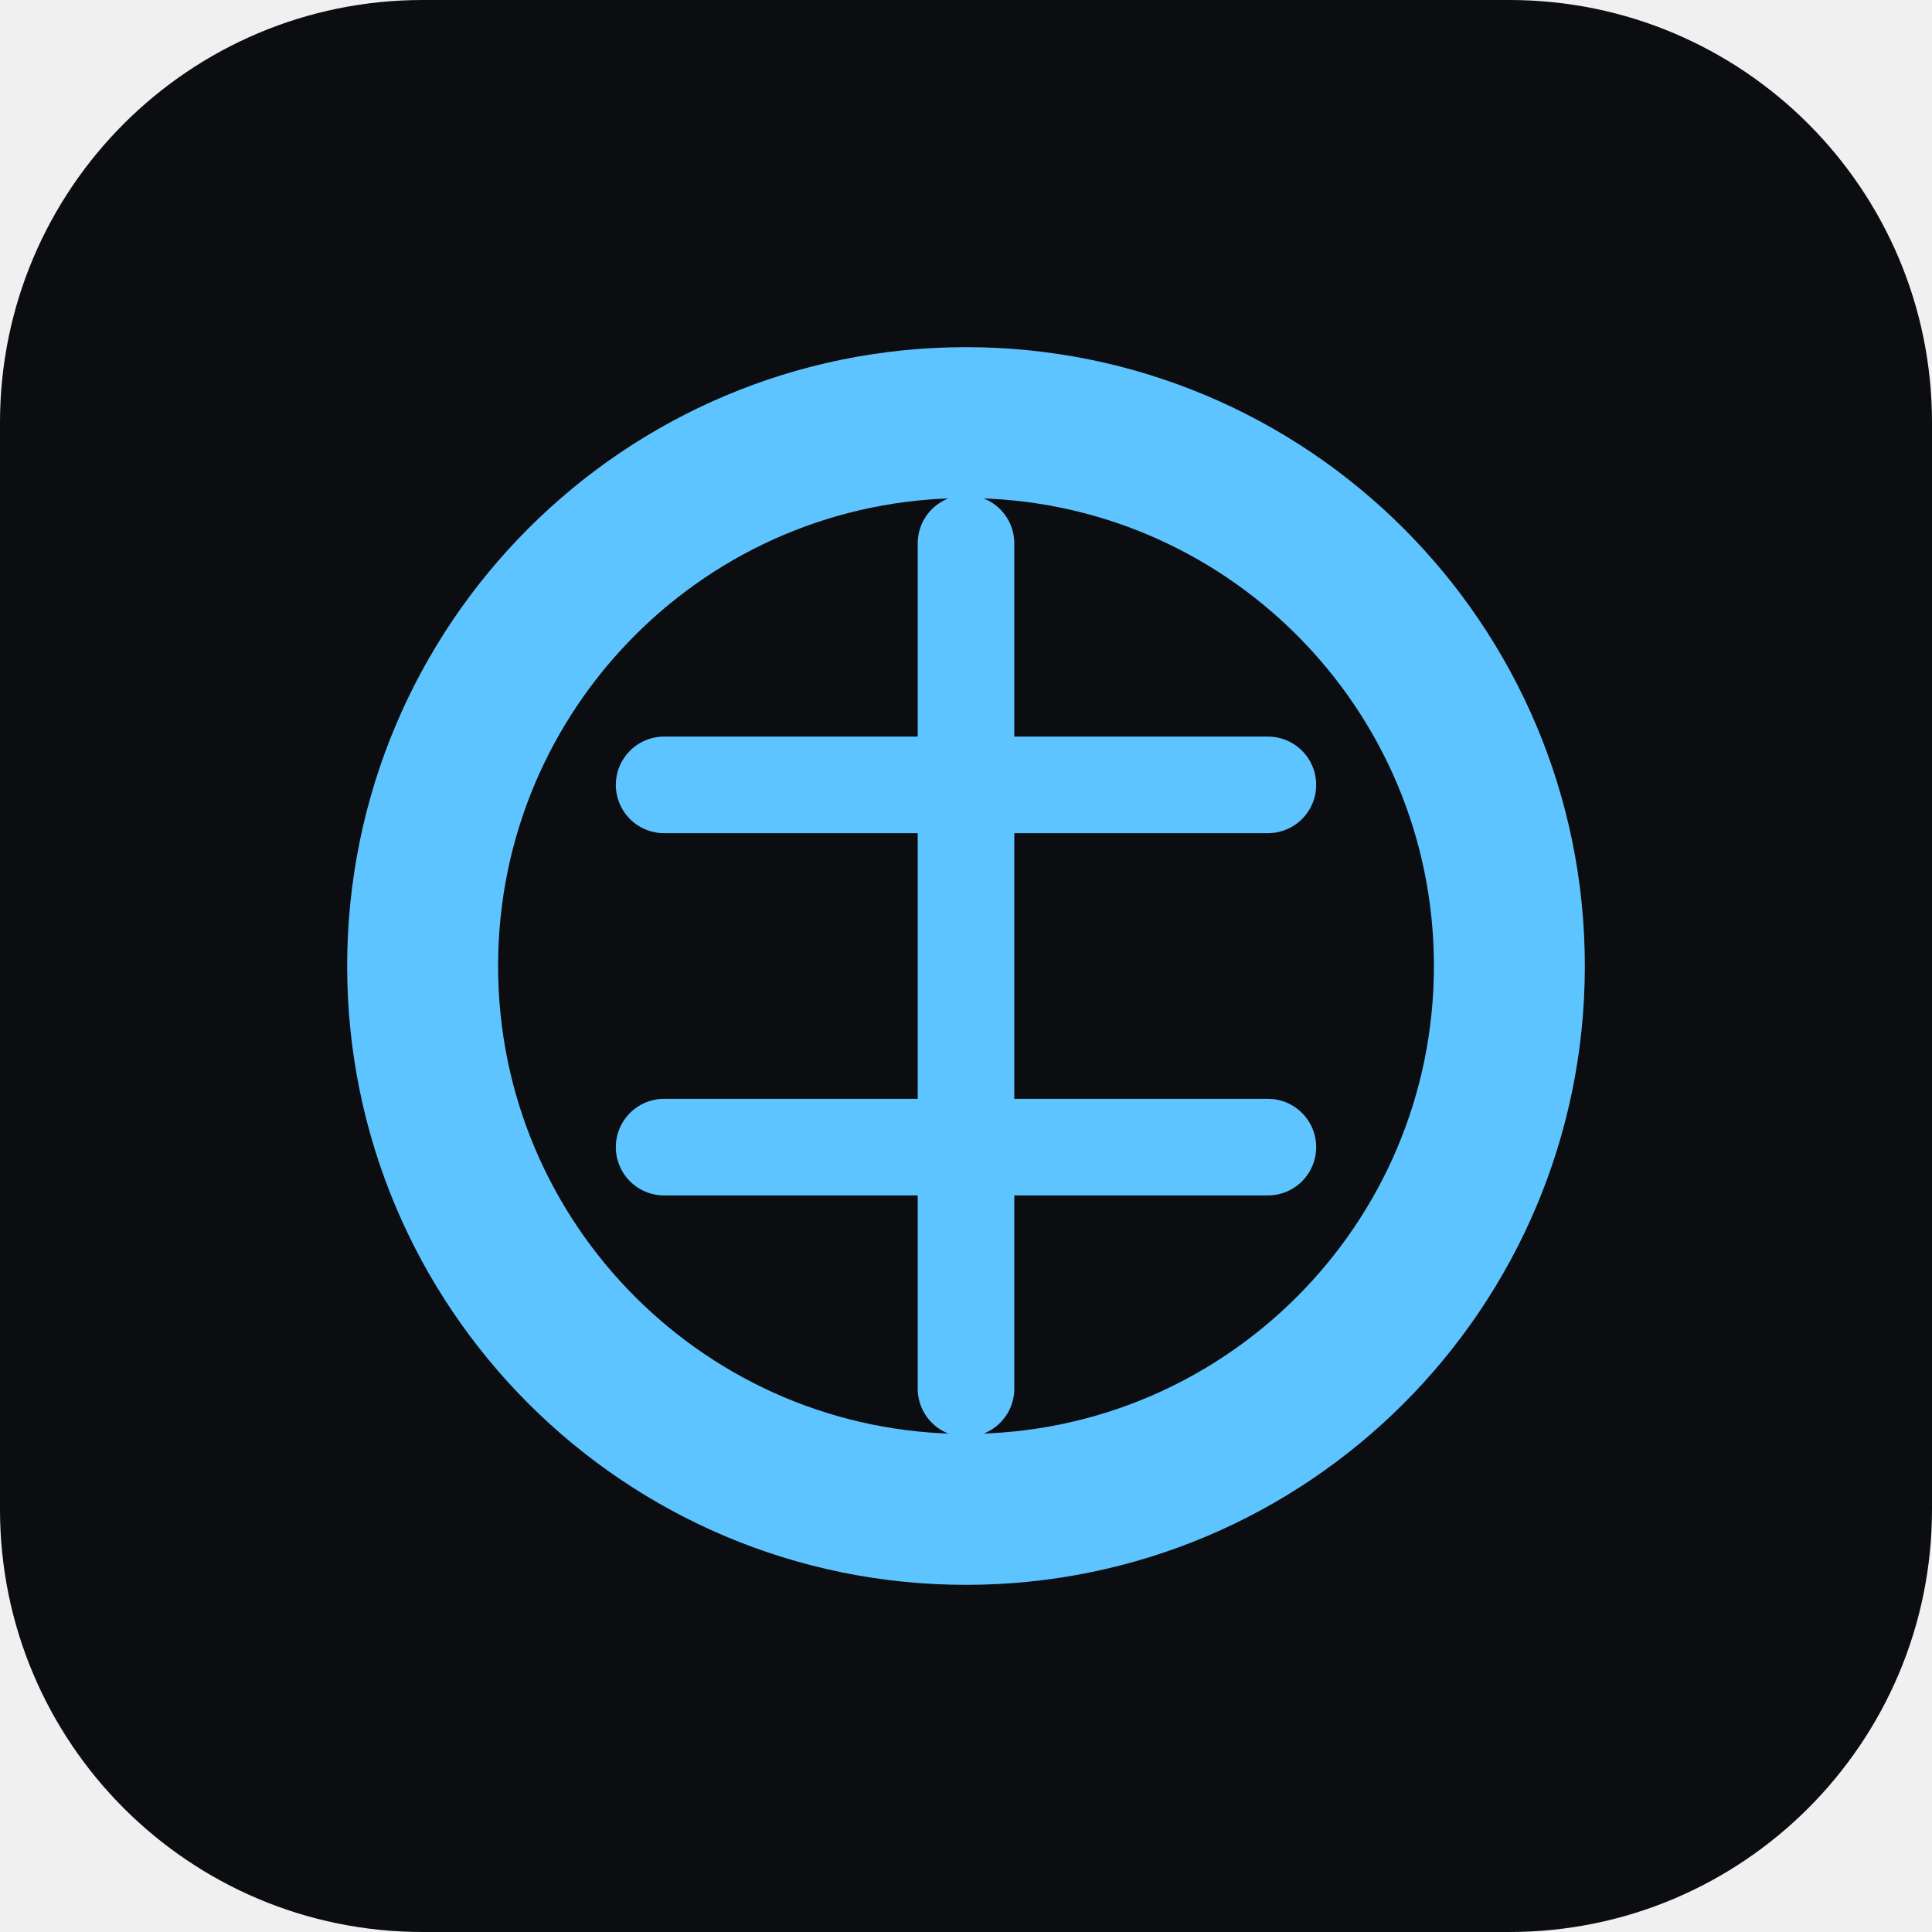
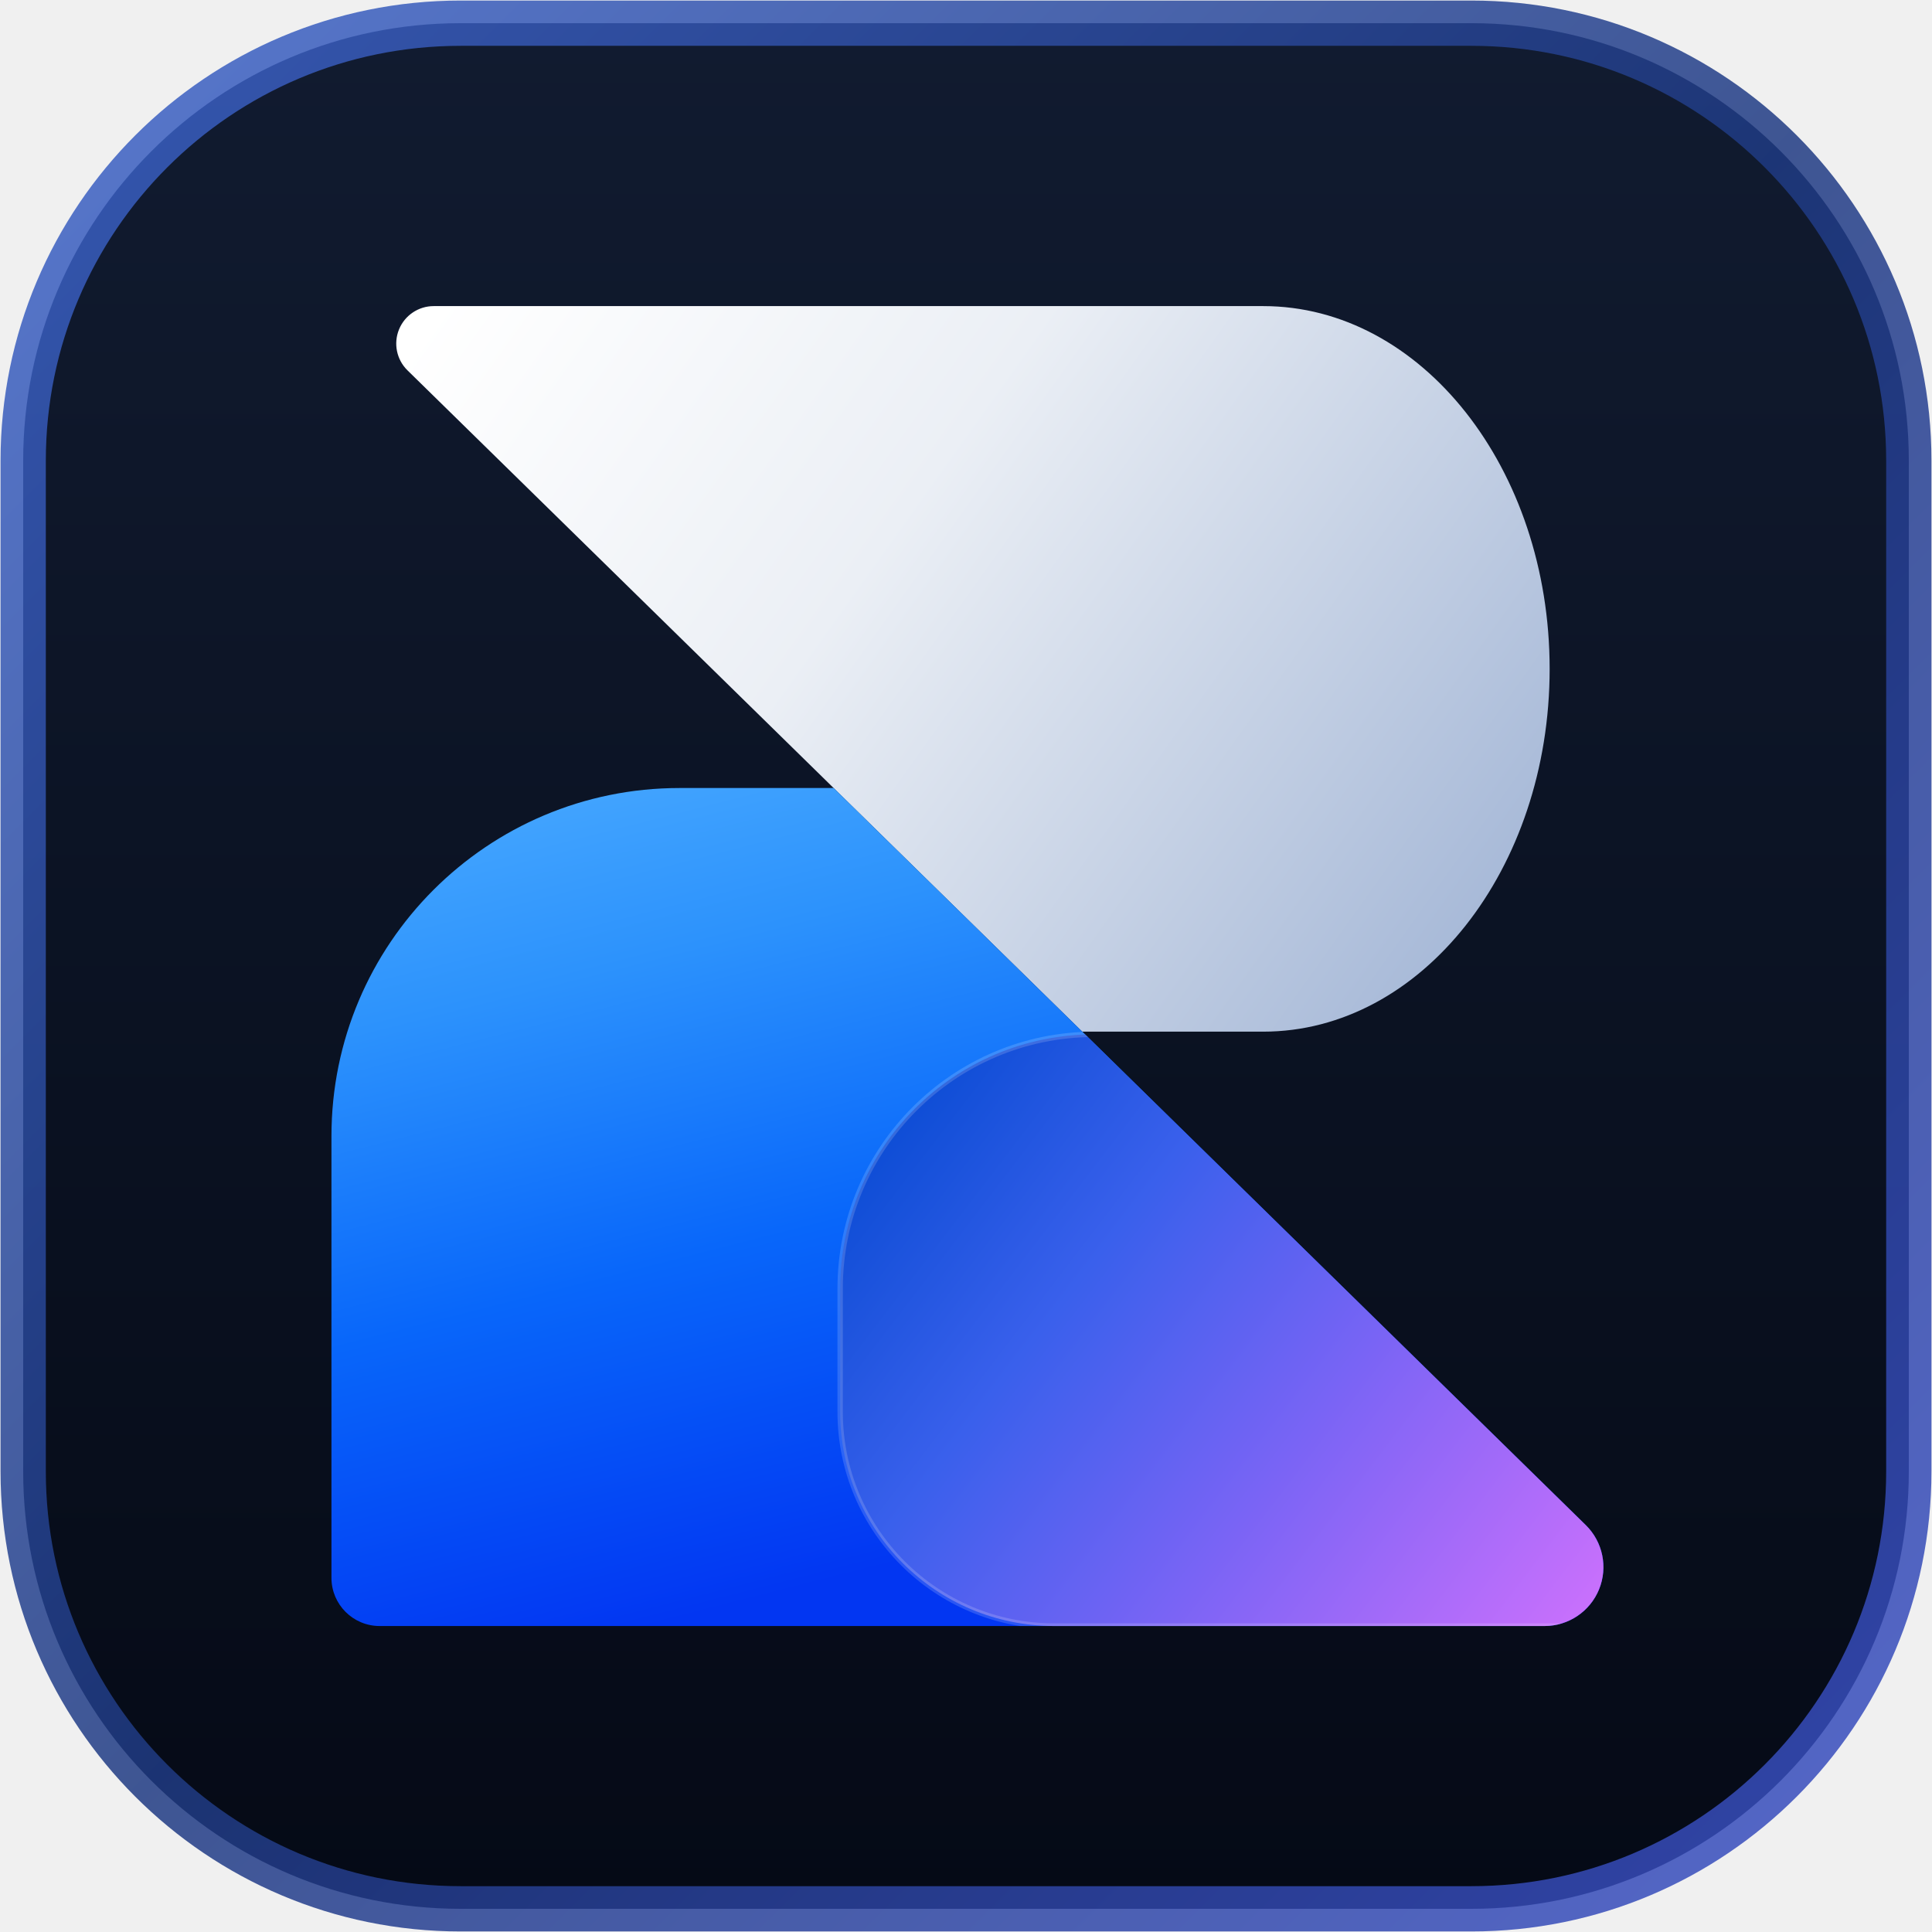
- <svg xmlns="http://www.w3.org/2000/svg" viewBox="0 0 32 32">
-   <rect width="32" height="32" rx="7" fill="#0b0d10" />
-   <circle cx="16" cy="16" r="9" fill="none" stroke="#5ec4ff" stroke-width="2.5" />
-   <path d="M16 9v14M11 13h10M11 19h10" stroke="#5ec4ff" stroke-width="1.6" stroke-linecap="round" />
+ <svg xmlns="http://www.w3.org/2000/svg" viewBox="0 0 64 64">
+   <defs>
+     <linearGradient id="rm-tile" x1="0" y1="0" x2="0" y2="1">
+       <stop offset="0" stop-color="#111B30" />
+       <stop offset="1" stop-color="#050A16" />
+     </linearGradient>
+     <linearGradient id="rm-edge" x1="0" y1="0" x2="1" y2="1">
+       <stop offset="0" stop-color="#3D63C9" />
+       <stop offset="0.5" stop-color="#1F3A82" />
+       <stop offset="1" stop-color="#3A4FC4" />
+     </linearGradient>
+     <linearGradient id="rm-bowl" gradientUnits="userSpaceOnUse" x1="40" y1="0" x2="420" y2="271">
+       <stop offset="0" stop-color="#FFFFFF" />
+       <stop offset="0.4" stop-color="#EBEFF5" />
+       <stop offset="1" stop-color="#A3B6D6" />
+     </linearGradient>
+     <linearGradient id="rm-stem" gradientUnits="userSpaceOnUse" x1="40" y1="180" x2="120" y2="493">
+       <stop offset="0" stop-color="#47A8FF" />
+       <stop offset="0.25" stop-color="#2C92FC" />
+       <stop offset="0.6" stop-color="#0866FA" />
+       <stop offset="1" stop-color="#0236F2" />
+     </linearGradient>
+     <linearGradient id="rm-leg" gradientUnits="userSpaceOnUse" x1="215" y1="290" x2="470" y2="485">
+       <stop offset="0" stop-color="#0B4CD4" />
+       <stop offset="0.3" stop-color="#3A60EC" />
+       <stop offset="0.62" stop-color="#7A64F5" />
+       <stop offset="1" stop-color="#C870FC" />
+     </linearGradient>
+     <clipPath id="rm-stem-clip">
+       <path d="M0 310A130 130 0 0 1 130 180H187.6L468.5 455.3A22 22 0 0 1 453.1 493H18A18 18 0 0 1 0 475Z" />
+     </clipPath>
+   </defs>
+   <rect x="0.768" y="0.768" width="62.464" height="62.464" rx="14.492" fill="url(#rm-tile)" stroke="url(#rm-edge)" stroke-opacity="0.85" stroke-width="1.5" />
+   <g transform="translate(10.98 10.14) scale(0.08869)">
+     <path fill="url(#rm-bowl)" d="M28.4 24A14 14 0 0 1 38.2 0H348A107 135.5 0 0 1 348 271H280.4Z" />
+     <path fill="url(#rm-stem)" d="M0 310A130 130 0 0 1 130 180H187.6L468.5 455.3A22 22 0 0 1 453.1 493H18A18 18 0 0 1 0 475Z" />
+     <path fill="url(#rm-leg)" stroke="#FFFFFF" stroke-opacity="0.16" stroke-width="2" clip-path="url(#rm-stem-clip)" d="M190 367A95 95 0 0 1 285 272H520V493H270A80 80 0 0 1 190 413Z" />
+   </g>
</svg>
